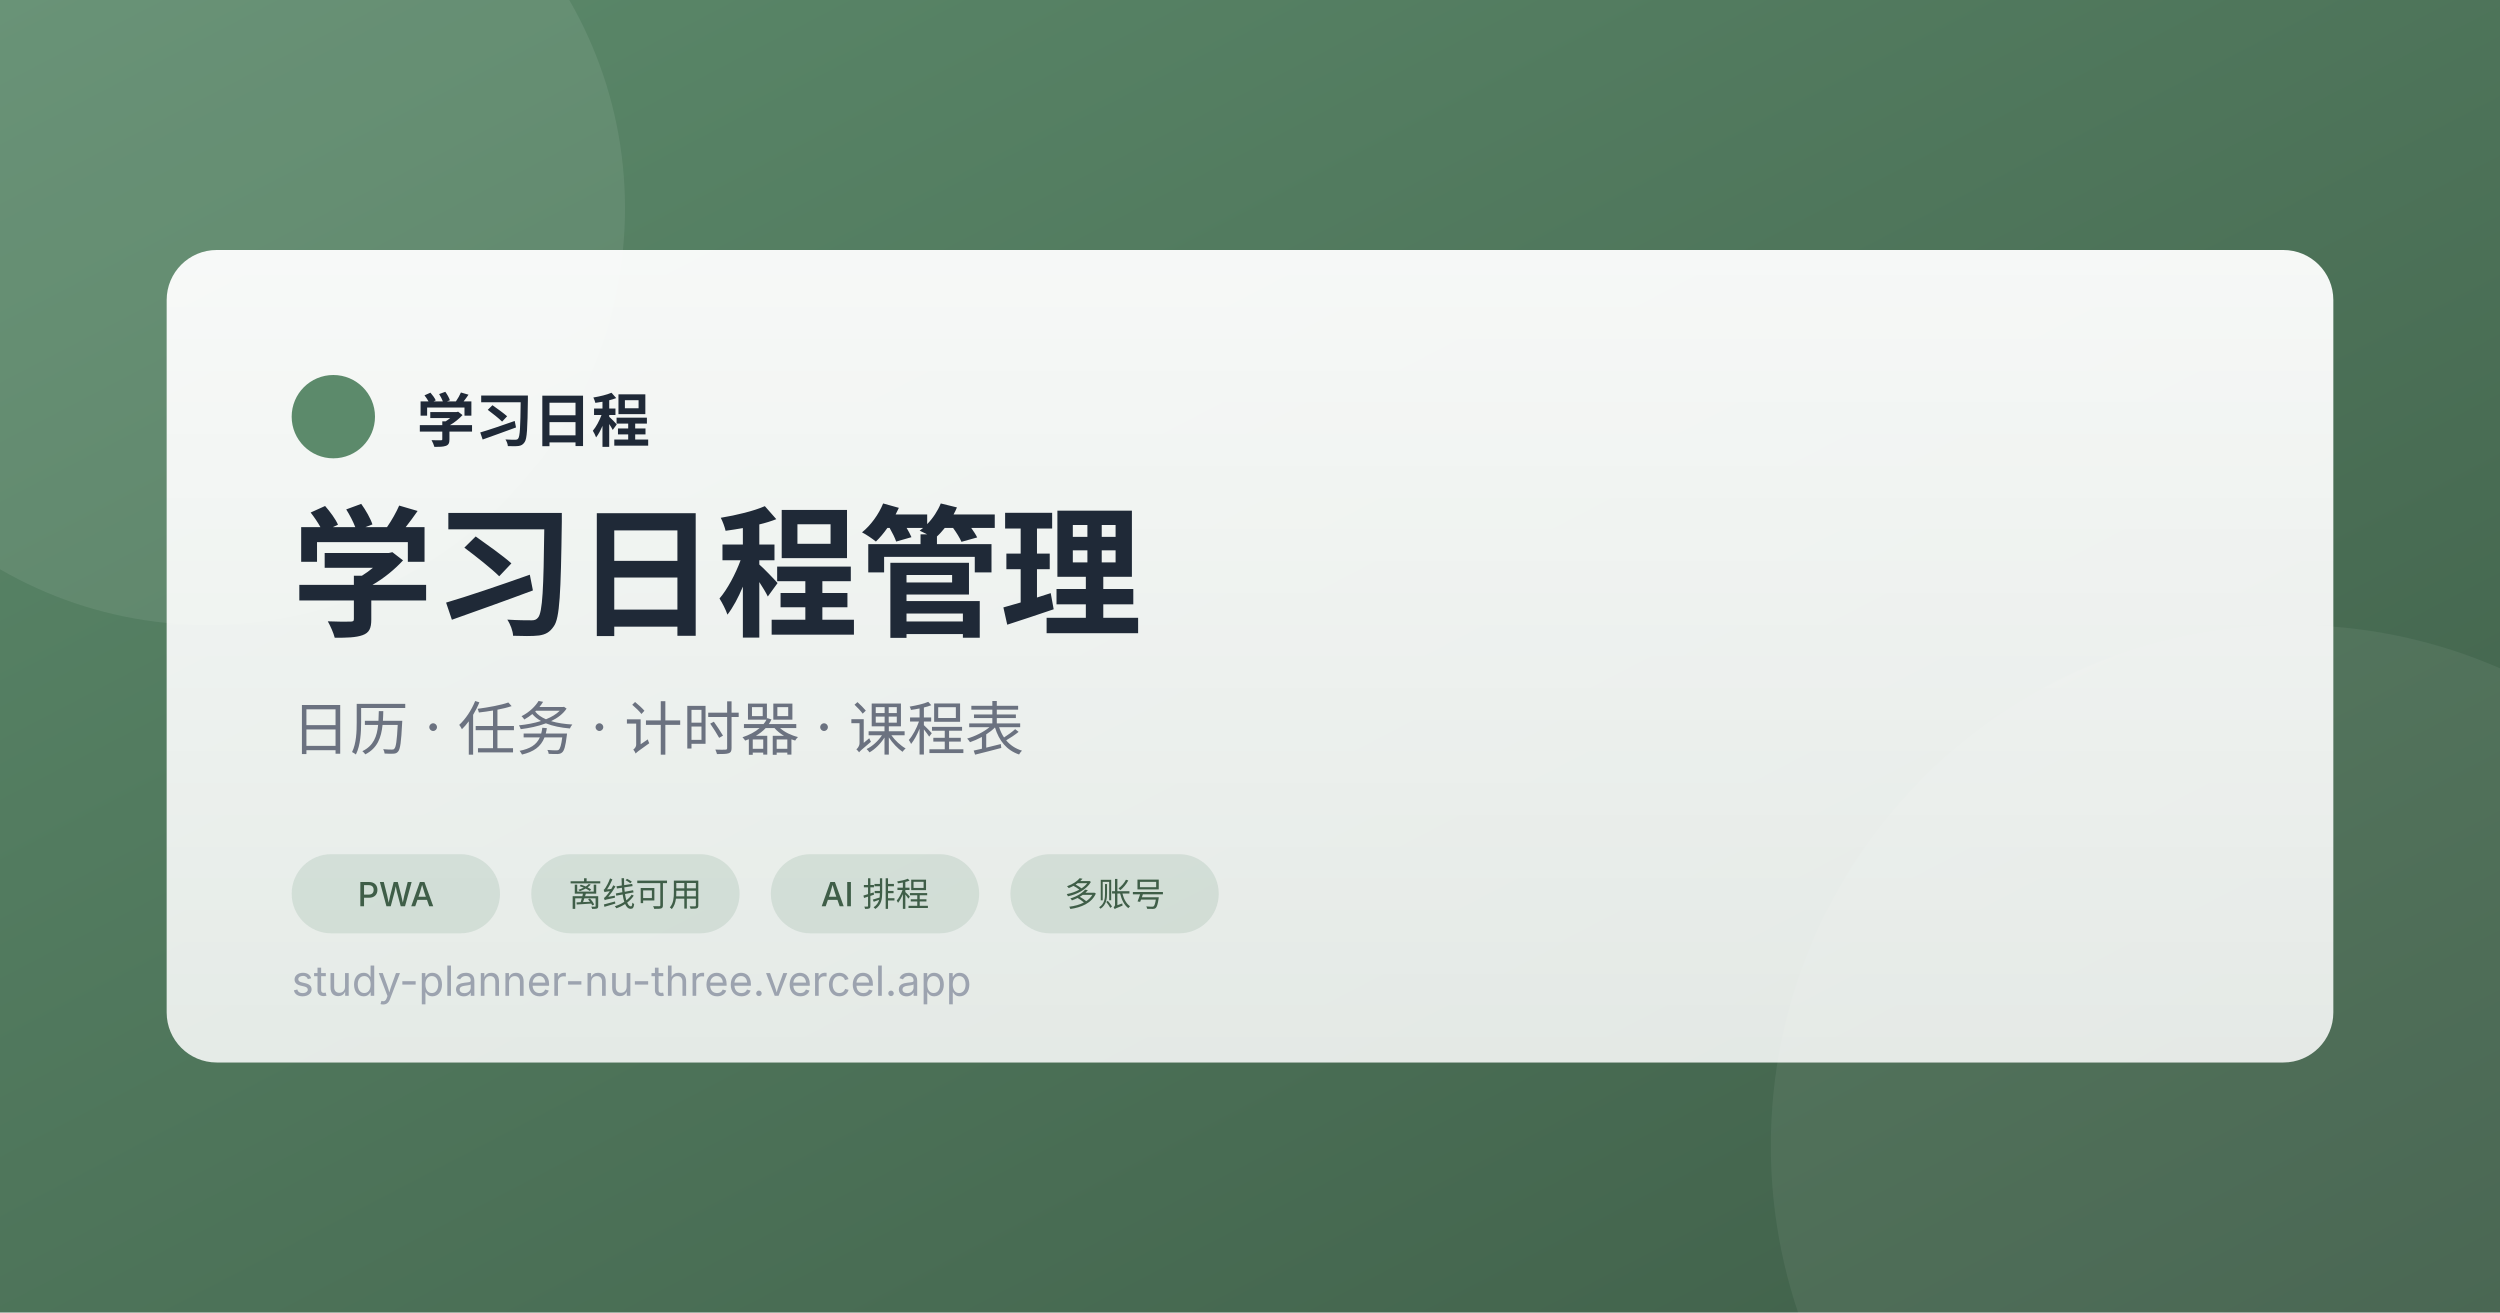
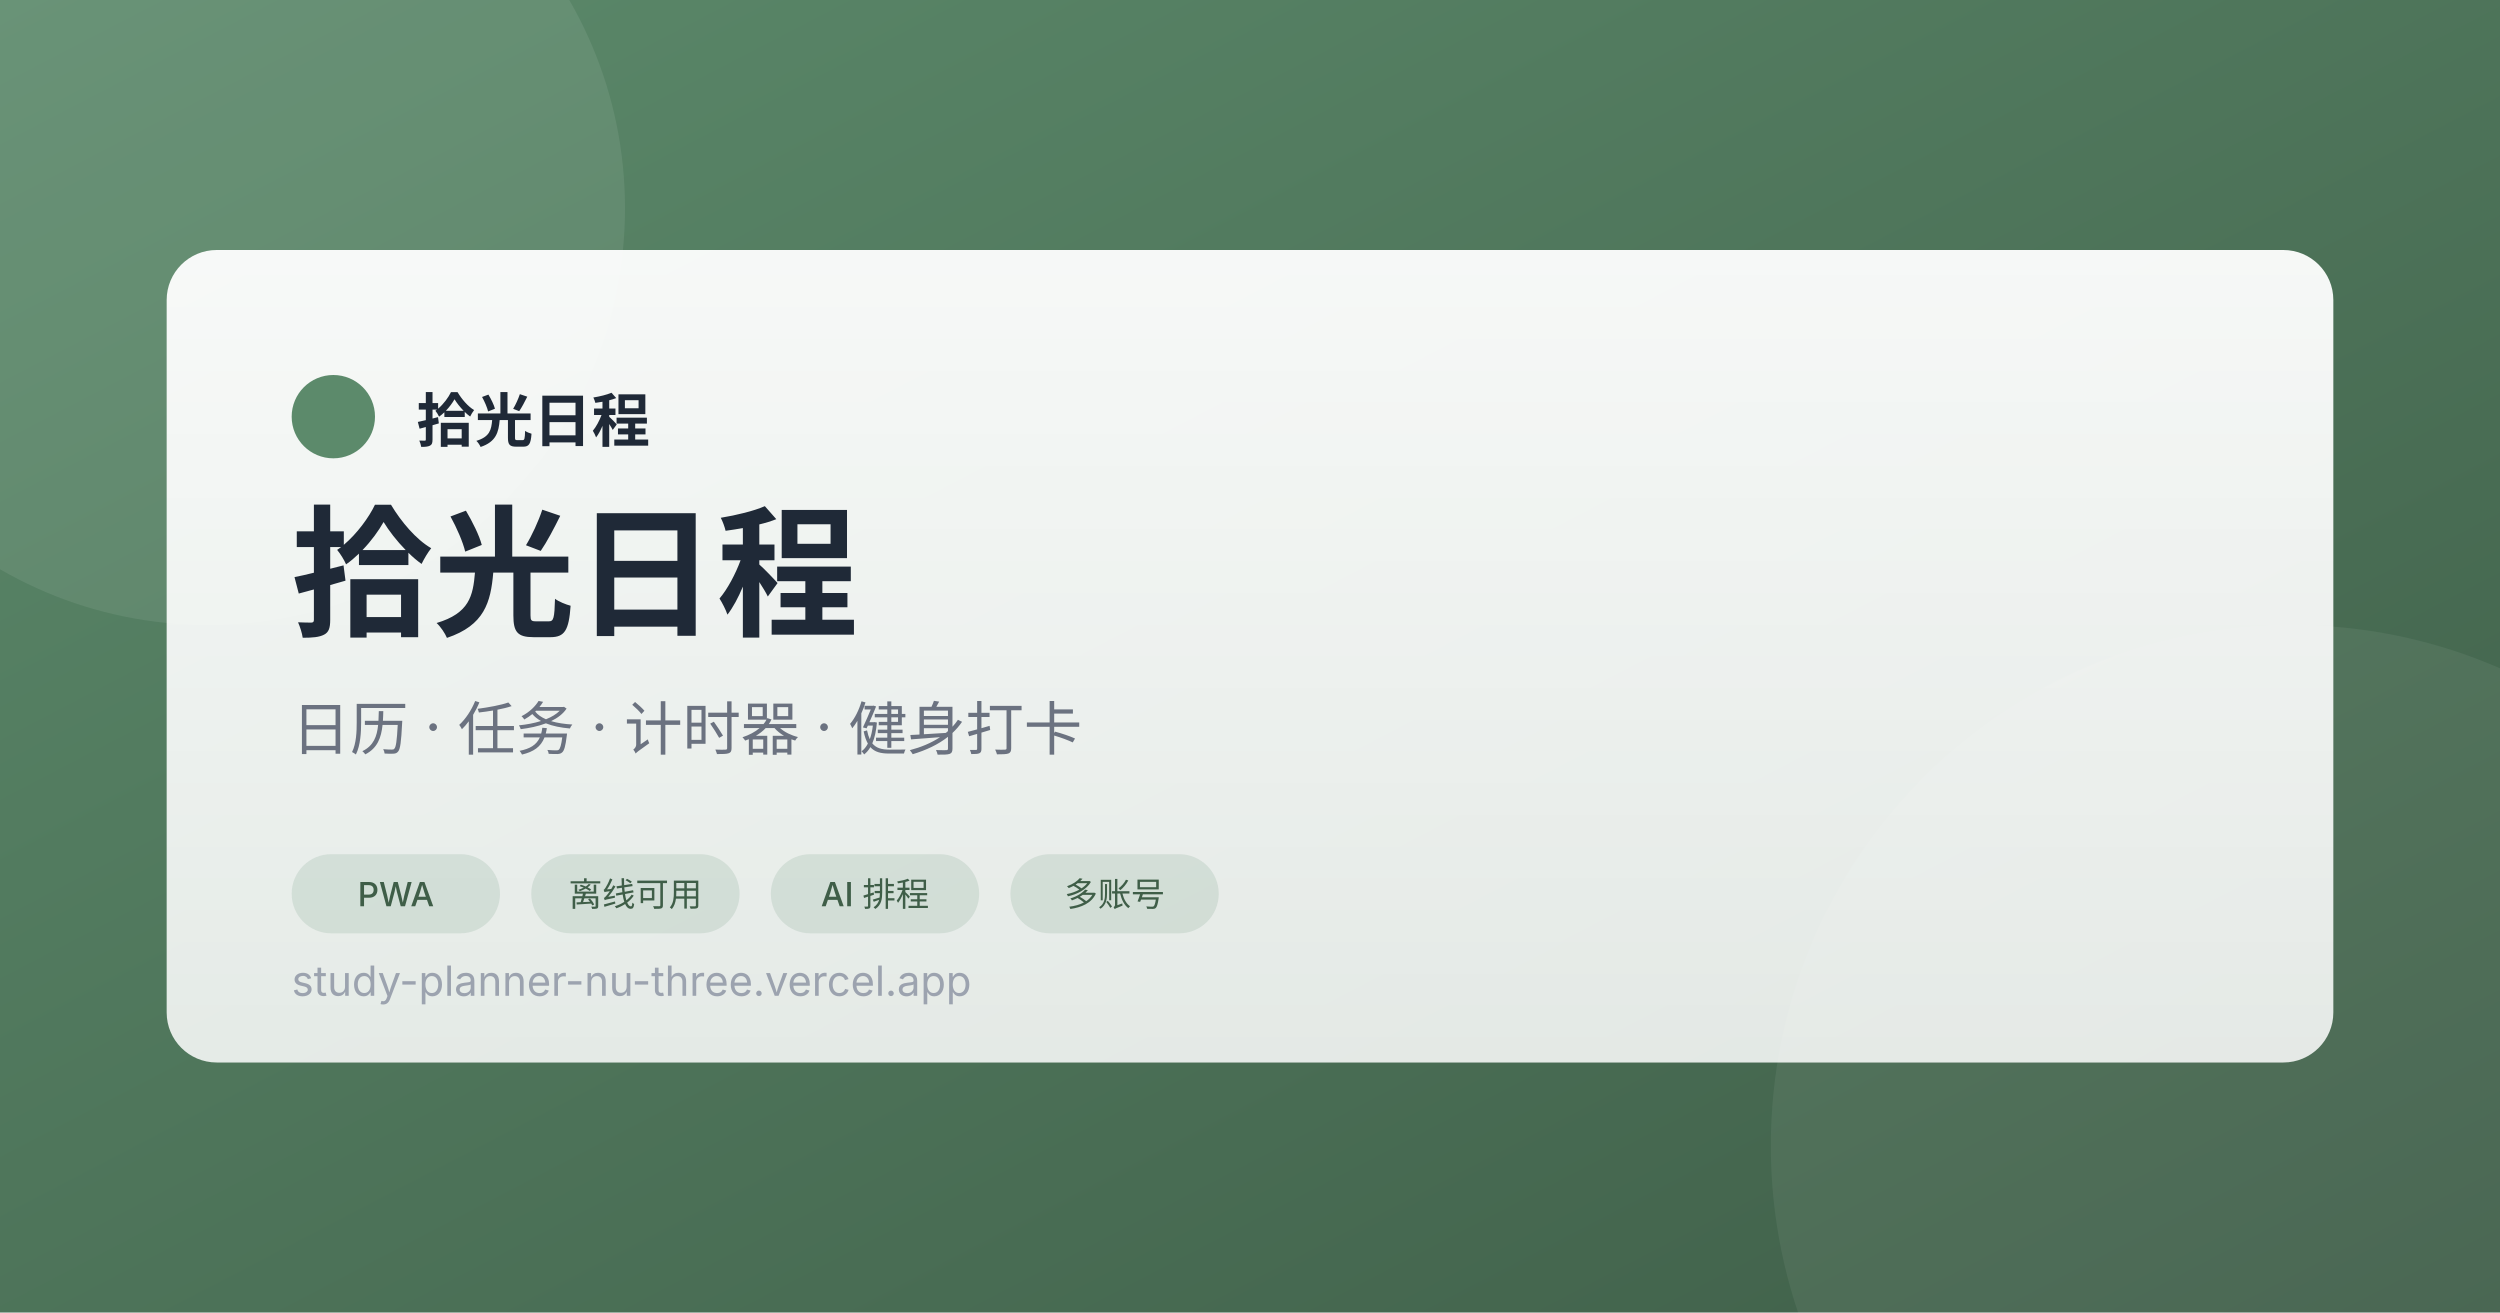
<svg xmlns="http://www.w3.org/2000/svg" viewBox="0 0 1200 630" width="1200" height="630">
  <defs>
    <linearGradient id="bg" x1="0%" y1="0%" x2="100%" y2="100%">
      <stop offset="0%" stop-color="#5C8A6B" />
      <stop offset="100%" stop-color="#3F5E48" />
    </linearGradient>
    <linearGradient id="card" x1="0%" y1="0%" x2="0%" y2="100%">
      <stop offset="0%" stop-color="#ffffff" stop-opacity="0.95" />
      <stop offset="100%" stop-color="#ffffff" stop-opacity="0.85" />
    </linearGradient>
  </defs>
  <rect width="1200" height="630" fill="url(#bg)" />
  <circle cx="100" cy="100" r="200" fill="#ffffff" fill-opacity="0.08" />
  <circle cx="1100" cy="550" r="250" fill="#ffffff" fill-opacity="0.06" />
  <rect x="80" y="120" width="1040" height="390" rx="24" fill="url(#card)" />
  <g transform="translate(140, 180)">
    <circle cx="20" cy="20" r="20" fill="#5C8A6B" />
-     <text x="60" y="32" font-family="-apple-system, BlinkMacSystemFont, 'PingFang SC', sans-serif" font-size="28" font-weight="600" fill="#1F2937">学习日程</text>
+     <text x="60" y="32" font-family="-apple-system, BlinkMacSystemFont, 'PingFang SC', sans-serif" font-size="28" font-weight="600" fill="#1F2937">拾光日程</text>
  </g>
-   <text x="140" y="300" font-family="-apple-system, BlinkMacSystemFont, 'PingFang SC', sans-serif" font-size="68" font-weight="700" fill="#1F2937">学习日程管理</text>
-   <text x="140" y="360" font-family="-apple-system, BlinkMacSystemFont, 'PingFang SC', sans-serif" font-size="28" font-weight="400" fill="#6B7280">日历 · 任务 · 计时器 · 课程表</text>
+   <text x="140" y="300" font-family="-apple-system, BlinkMacSystemFont, 'PingFang SC', sans-serif" font-size="68" font-weight="700" fill="#1F2937">拾光日程</text>
+   <text x="140" y="360" font-family="-apple-system, BlinkMacSystemFont, 'PingFang SC', sans-serif" font-size="28" font-weight="400" fill="#6B7280">日历 · 任务 · 计时器 · 健身打卡</text>
  <g transform="translate(140, 410)">
    <rect width="100" height="38" rx="19" fill="#5C8A6B" fill-opacity="0.15" />
    <text x="50" y="25" text-anchor="middle" font-family="-apple-system, BlinkMacSystemFont, sans-serif" font-size="16" font-weight="500" fill="#3F5E48">PWA</text>
    <rect x="115" width="100" height="38" rx="19" fill="#5C8A6B" fill-opacity="0.15" />
    <text x="165" y="25" text-anchor="middle" font-family="-apple-system, BlinkMacSystemFont, sans-serif" font-size="16" font-weight="500" fill="#3F5E48">离线可用</text>
    <rect x="230" width="100" height="38" rx="19" fill="#5C8A6B" fill-opacity="0.15" />
    <text x="280" y="25" text-anchor="middle" font-family="-apple-system, BlinkMacSystemFont, sans-serif" font-size="16" font-weight="500" fill="#3F5E48">AI 排程</text>
    <rect x="345" width="100" height="38" rx="19" fill="#5C8A6B" fill-opacity="0.15" />
    <text x="395" y="25" text-anchor="middle" font-family="-apple-system, BlinkMacSystemFont, sans-serif" font-size="16" font-weight="500" fill="#3F5E48">多账号</text>
  </g>
  <text x="140" y="478" font-family="-apple-system, BlinkMacSystemFont, sans-serif" font-size="20" font-weight="400" fill="#9CA3AF">study-planner-nu-three.vercel.app</text>
</svg>
